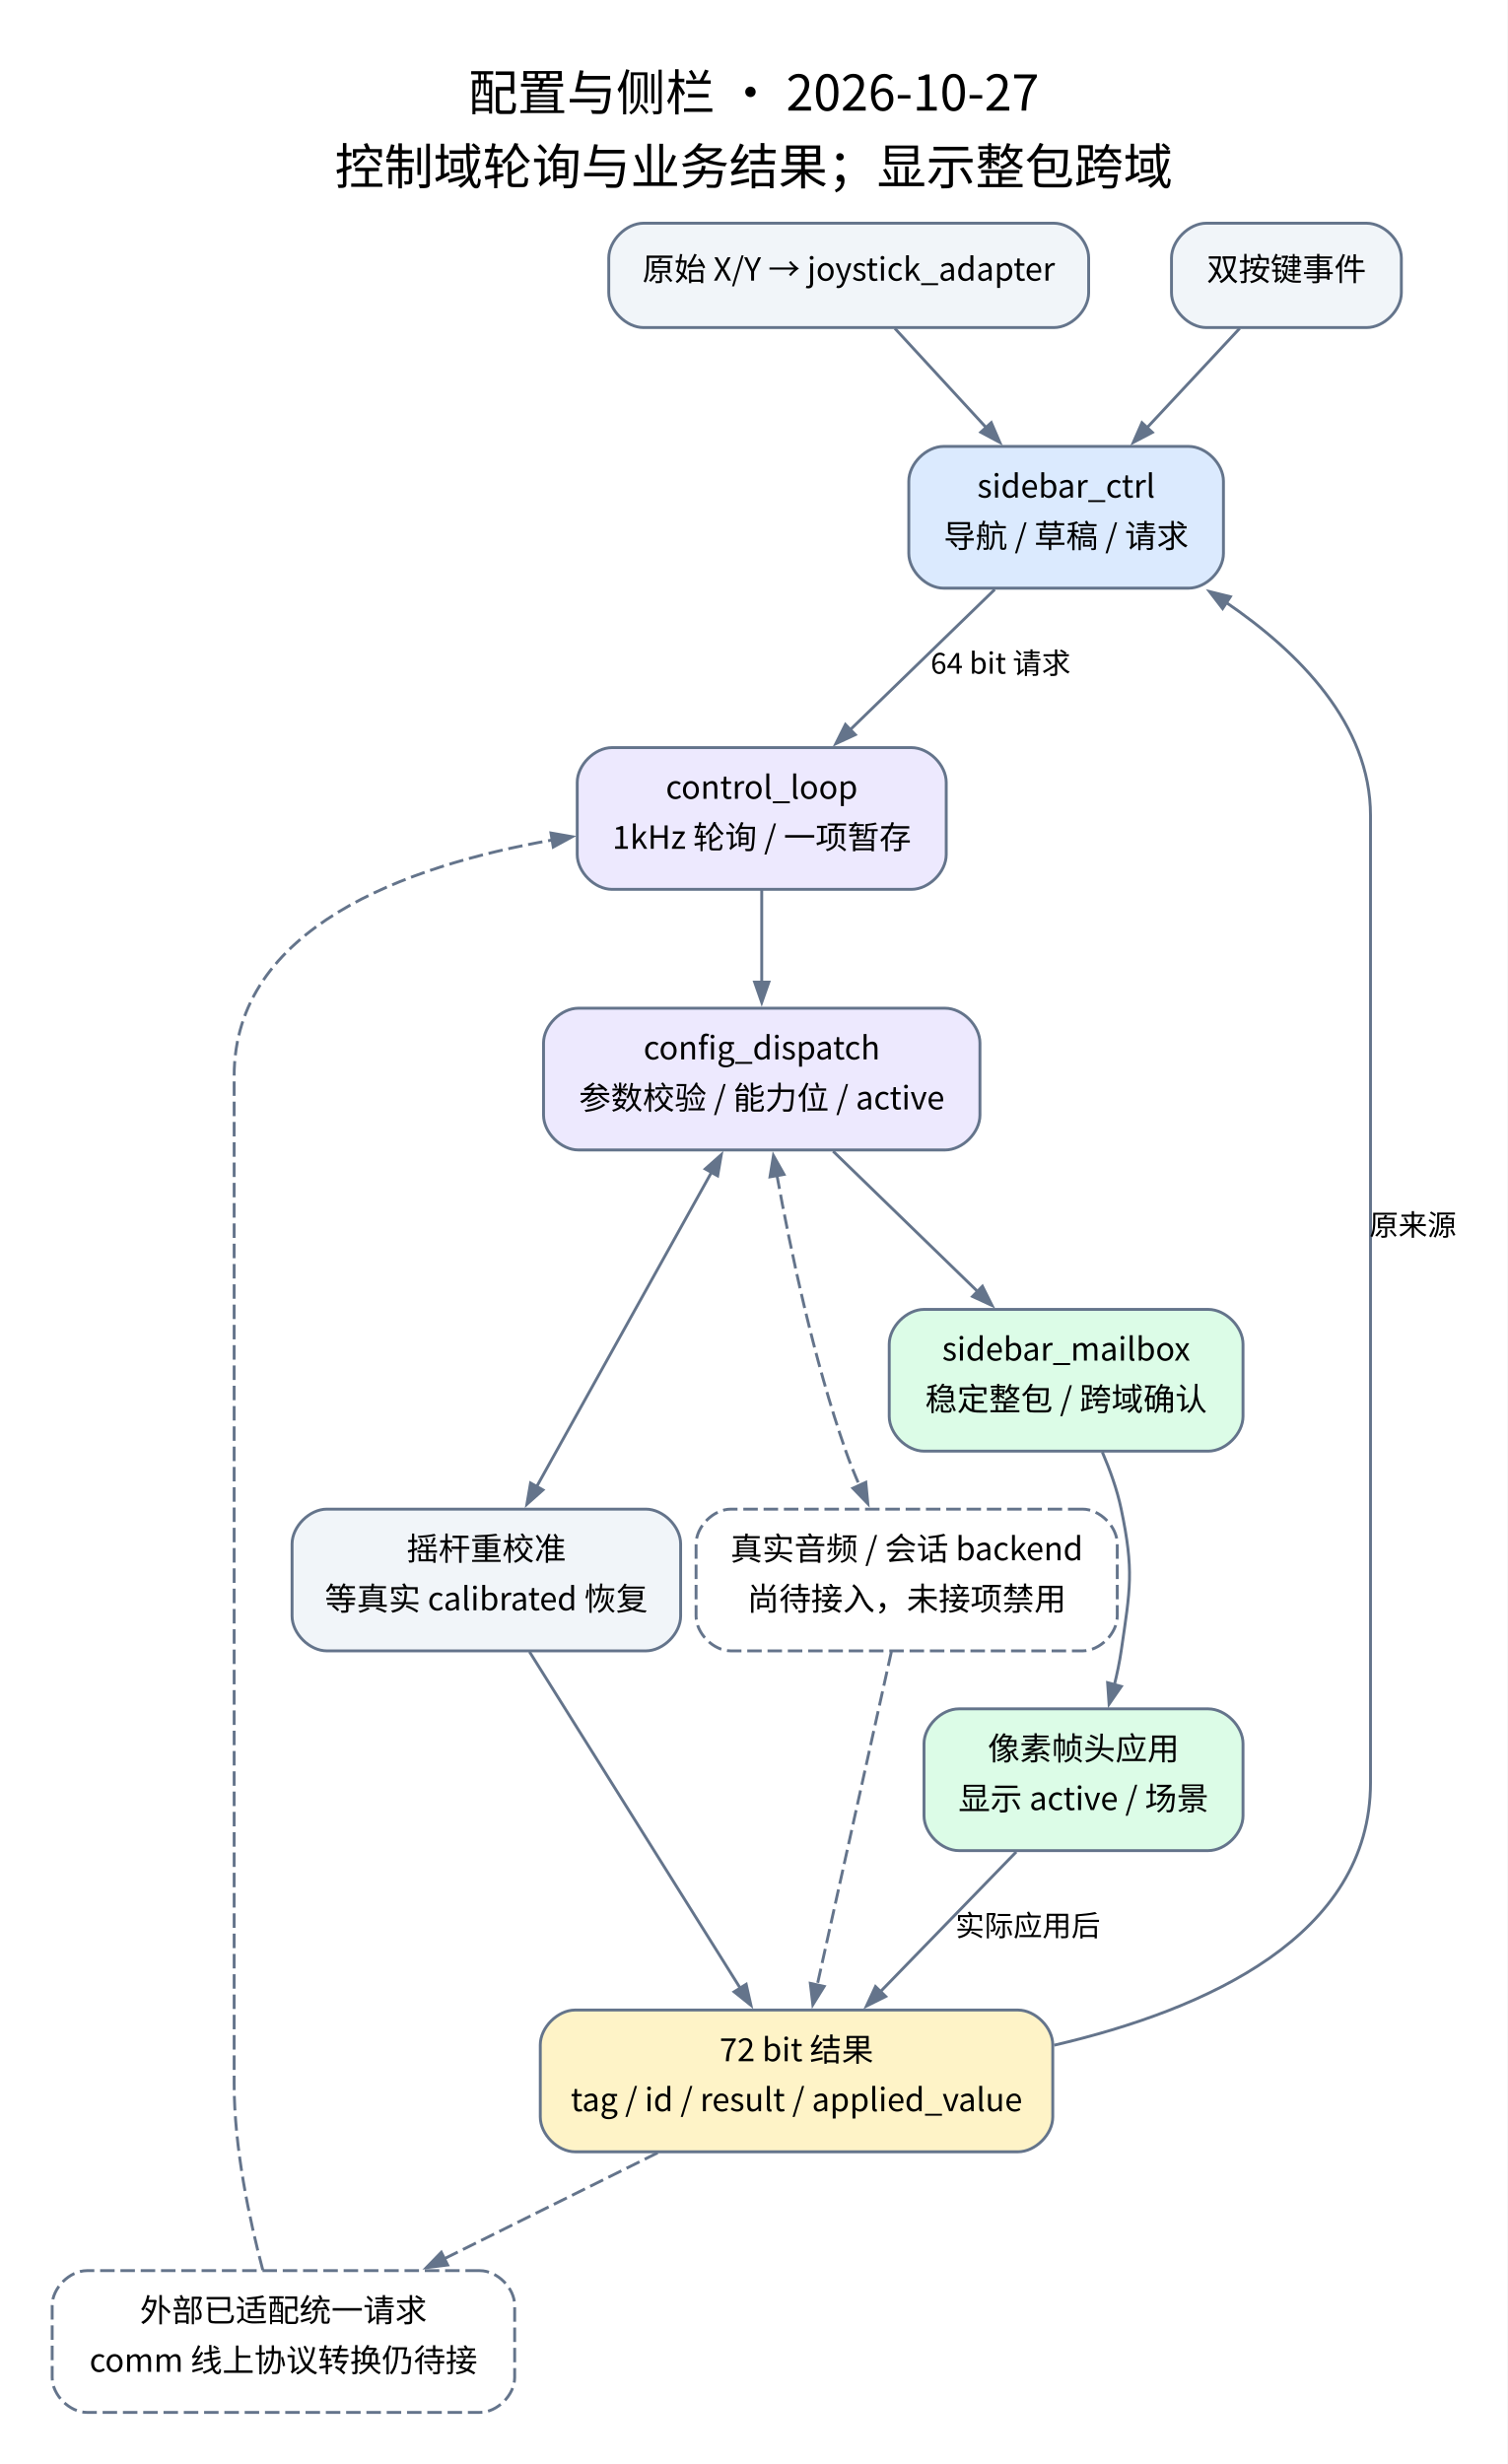
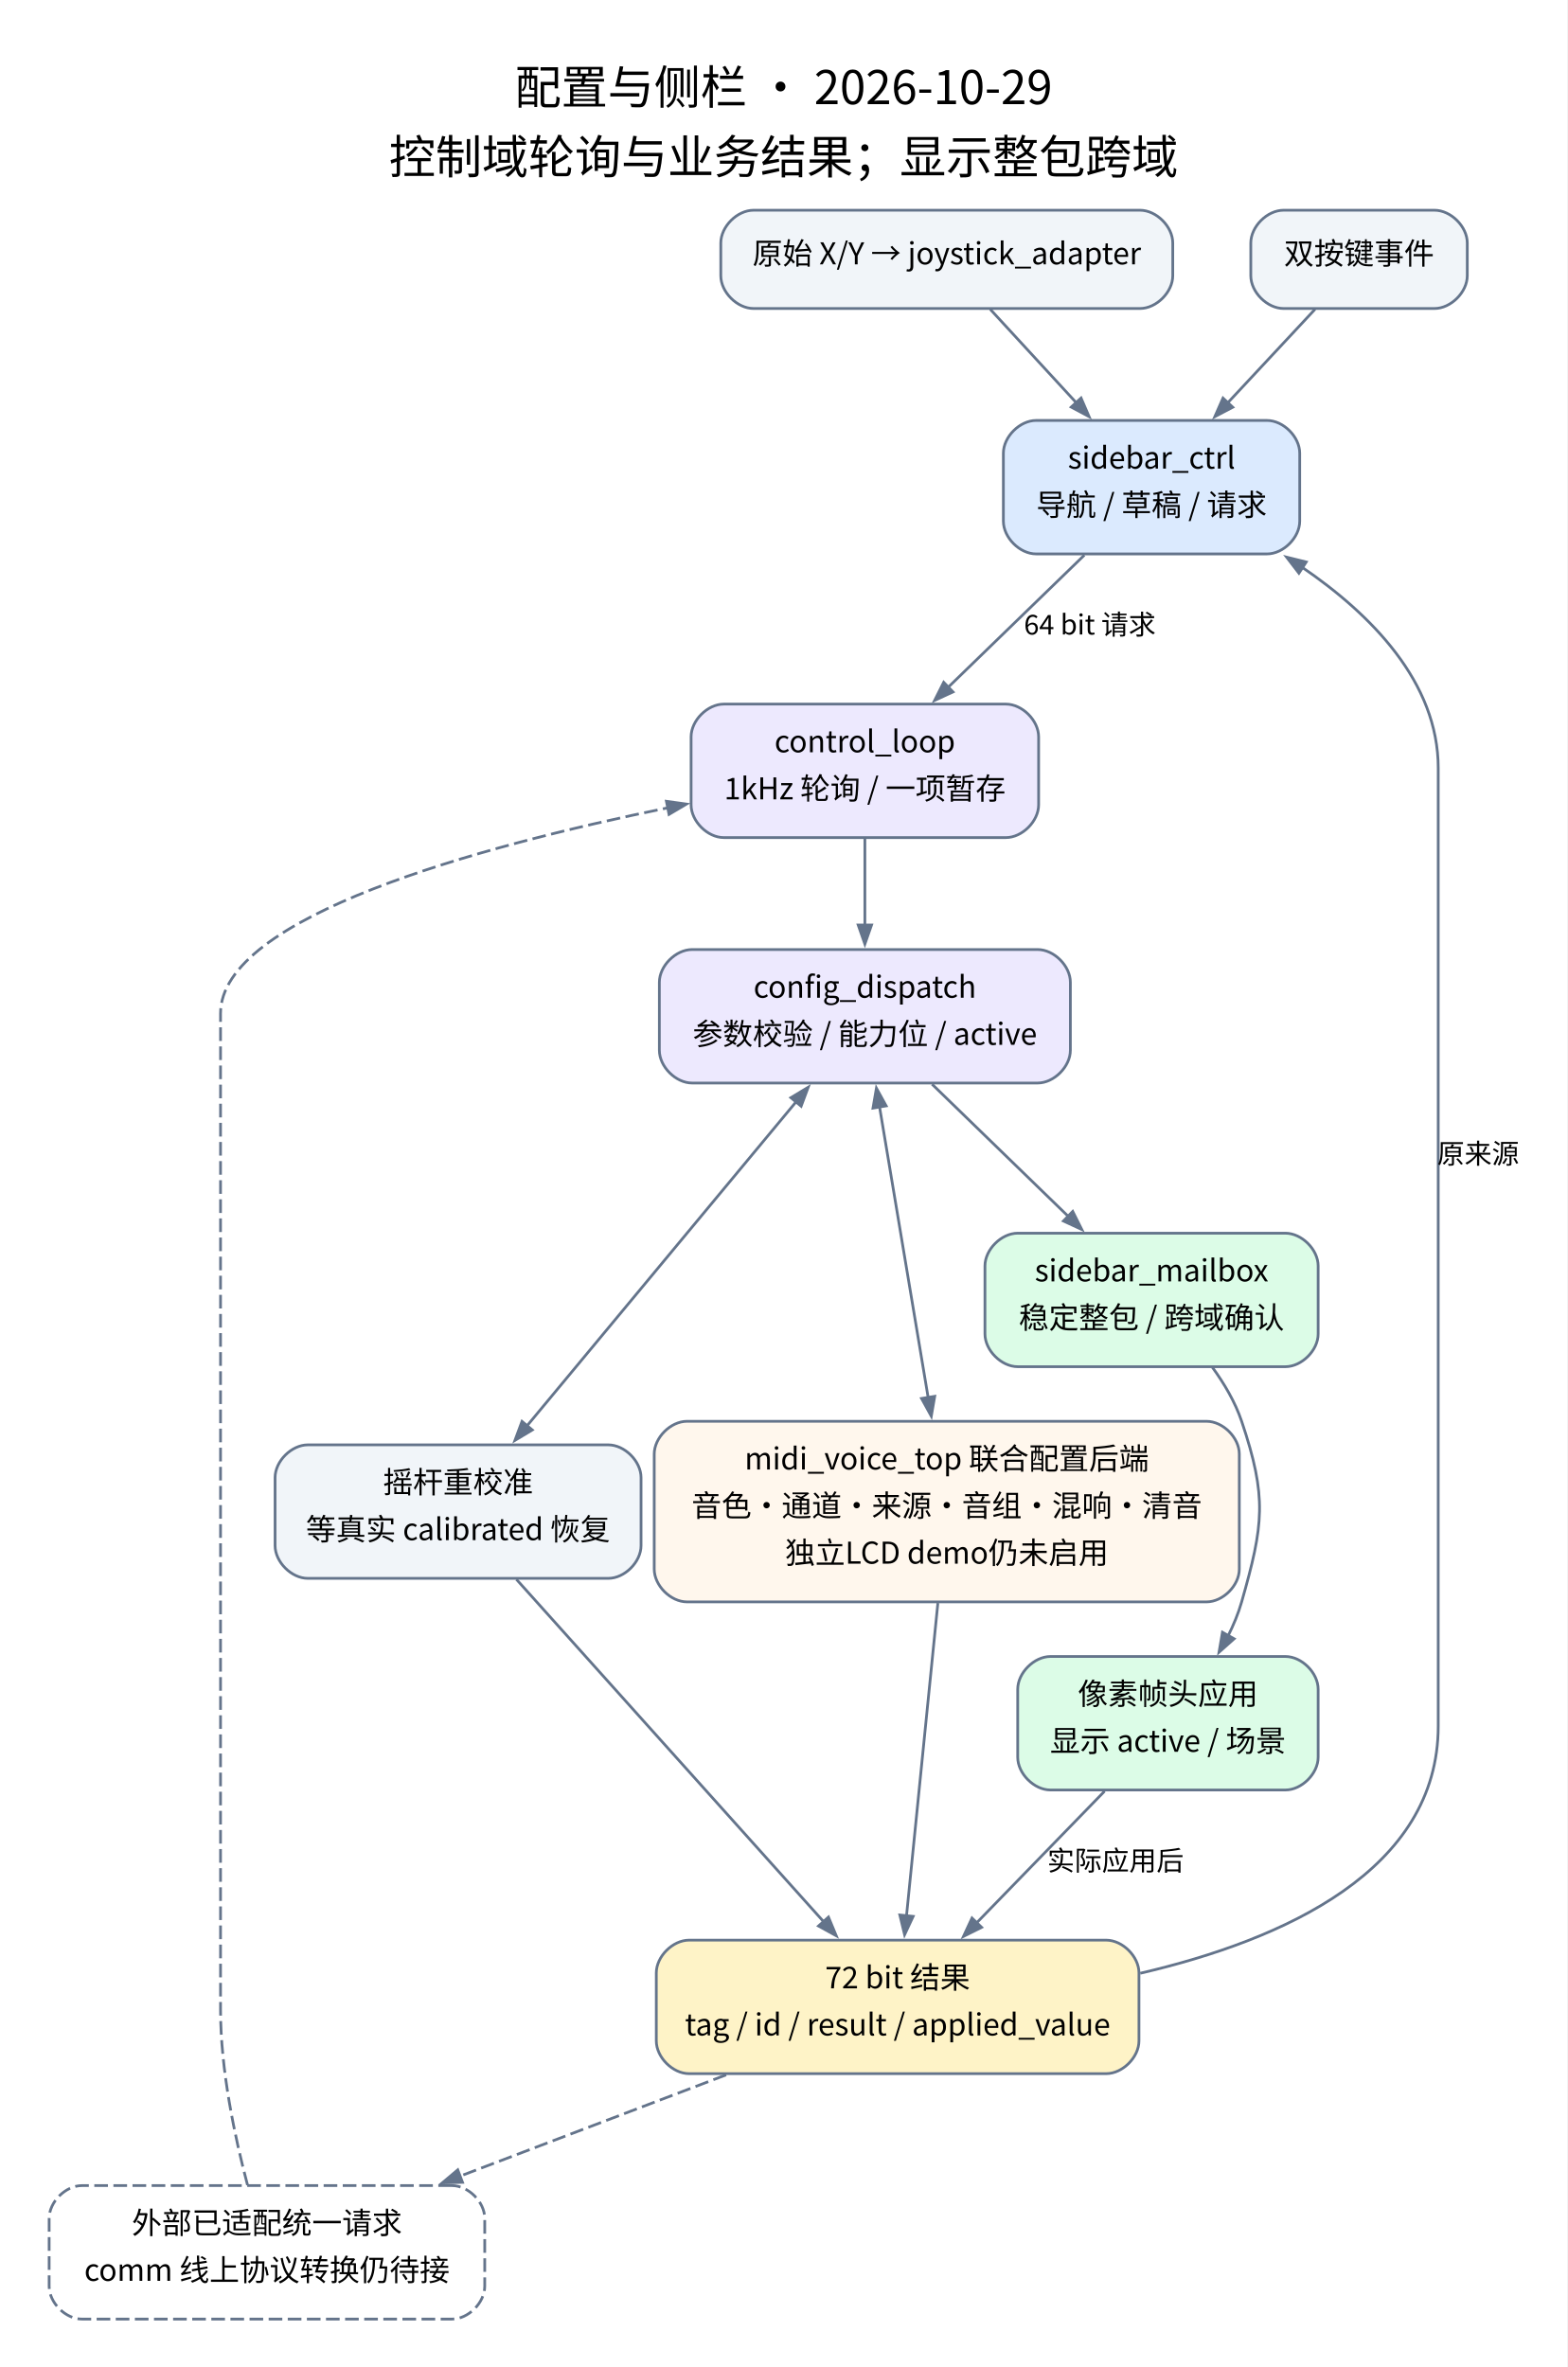
- <svg xmlns="http://www.w3.org/2000/svg" width="520pt" height="850pt" viewBox="0.00 0.00 520.00 850.00">
-   <g id="graph0" class="graph" transform="scale(1 1) rotate(0) translate(18 832.2)">
-     <polygon fill="white" stroke="none" points="-18,18 -18,-832.2 502.02,-832.2 502.02,18 -18,18" />
-     <text xml:space="preserve" text-anchor="middle" x="242.01" y="-794.05" font-family="Noto Sans CJK SC" font-size="17.00">配置与侧栏 · 2026-10-27</text>
-     <text xml:space="preserve" text-anchor="middle" x="242.01" y="-768.55" font-family="Noto Sans CJK SC" font-size="17.00">控制域轮询与业务结果；显示整包跨域</text>
+ <svg xmlns="http://www.w3.org/2000/svg" width="574pt" height="867pt" viewBox="0.00 0.00 574.00 867.00">
+   <g id="graph0" class="graph" transform="scale(1 1) rotate(0) translate(18 849.45)">
+     <polygon fill="white" stroke="none" points="-18,18 -18,-849.45 556.02,-849.45 556.02,18 -18,18" />
+     <text xml:space="preserve" text-anchor="middle" x="269.01" y="-811.3" font-family="Noto Sans CJK SC" font-size="17.00">配置与侧栏 · 2026-10-29</text>
+     <text xml:space="preserve" text-anchor="middle" x="269.01" y="-785.8" font-family="Noto Sans CJK SC" font-size="17.00">控制域轮询与业务结果；显示整包跨域</text>
    <g id="node1" class="node">
-       <path fill="#f1f5f9" stroke="#64748b" d="M345.54,-755.2C345.54,-755.2 204,-755.2 204,-755.2 198,-755.2 192,-749.2 192,-743.2 192,-743.2 192,-731.2 192,-731.2 192,-725.2 198,-719.2 204,-719.2 204,-719.2 345.54,-719.2 345.54,-719.2 351.54,-719.2 357.54,-725.2 357.54,-731.2 357.54,-731.2 357.54,-743.2 357.54,-743.2 357.54,-749.2 351.54,-755.2 345.54,-755.2" />
-       <text xml:space="preserve" text-anchor="middle" x="274.77" y="-735.38" font-family="Noto Sans CJK SC" font-size="11.00">原始 X/Y → joystick_adapter</text>
+       <path fill="#f1f5f9" stroke="#64748b" d="M399.54,-772.45C399.54,-772.45 258,-772.45 258,-772.45 252,-772.45 246,-766.45 246,-760.45 246,-760.45 246,-748.45 246,-748.45 246,-742.45 252,-736.45 258,-736.45 258,-736.45 399.54,-736.45 399.54,-736.45 405.54,-736.45 411.54,-742.45 411.54,-748.45 411.54,-748.45 411.54,-760.45 411.54,-760.45 411.54,-766.45 405.54,-772.45 399.54,-772.45" />
+       <text xml:space="preserve" text-anchor="middle" x="328.77" y="-752.63" font-family="Noto Sans CJK SC" font-size="11.00">原始 X/Y → joystick_adapter</text>
    </g>
    <g id="node3" class="node">
-       <path fill="#dbeafe" stroke="#64748b" d="M392.04,-678.2C392.04,-678.2 307.5,-678.2 307.5,-678.2 301.5,-678.2 295.5,-672.2 295.5,-666.2 295.5,-666.2 295.5,-641.3 295.5,-641.3 295.5,-635.3 301.5,-629.3 307.5,-629.3 307.5,-629.3 392.04,-629.3 392.04,-629.3 398.04,-629.3 404.04,-635.3 404.04,-641.3 404.04,-641.3 404.04,-666.2 404.04,-666.2 404.04,-672.2 398.04,-678.2 392.04,-678.2" />
-       <text xml:space="preserve" text-anchor="middle" x="349.77" y="-660.55" font-family="Noto Sans CJK SC" font-size="11.00">sidebar_ctrl</text>
-       <text xml:space="preserve" text-anchor="middle" x="349.77" y="-643.3" font-family="Noto Sans CJK SC" font-size="11.00">导航 / 草稿 / 请求</text>
+       <path fill="#dbeafe" stroke="#64748b" d="M446.04,-695.45C446.04,-695.45 361.5,-695.45 361.5,-695.45 355.5,-695.45 349.5,-689.45 349.5,-683.45 349.5,-683.45 349.5,-658.55 349.5,-658.55 349.5,-652.55 355.5,-646.55 361.5,-646.55 361.5,-646.55 446.04,-646.55 446.04,-646.55 452.04,-646.55 458.04,-652.55 458.04,-658.55 458.04,-658.55 458.04,-683.45 458.04,-683.45 458.04,-689.45 452.04,-695.45 446.04,-695.45" />
+       <text xml:space="preserve" text-anchor="middle" x="403.77" y="-677.8" font-family="Noto Sans CJK SC" font-size="11.00">sidebar_ctrl</text>
+       <text xml:space="preserve" text-anchor="middle" x="403.77" y="-660.55" font-family="Noto Sans CJK SC" font-size="11.00">导航 / 草稿 / 请求</text>
    </g>
    <g id="edge1" class="edge">
-       <path fill="none" stroke="#64748b" d="M290.68,-718.93C299.82,-709 311.56,-696.25 322.16,-684.73" />
-       <polygon fill="#64748b" stroke="#64748b" points="323.95,-686.41 326.89,-679.6 320.34,-683.09 323.95,-686.41" />
+       <path fill="none" stroke="#64748b" d="M344.68,-736.18C353.82,-726.25 365.56,-713.5 376.16,-701.98" />
+       <polygon fill="#64748b" stroke="#64748b" points="377.95,-703.66 380.89,-696.85 374.34,-700.34 377.95,-703.66" />
    </g>
    <g id="node2" class="node">
-       <path fill="#f1f5f9" stroke="#64748b" d="M453.41,-755.2C453.41,-755.2 398.12,-755.2 398.12,-755.2 392.12,-755.2 386.12,-749.2 386.12,-743.2 386.12,-743.2 386.12,-731.2 386.12,-731.2 386.12,-725.2 392.12,-719.2 398.12,-719.2 398.12,-719.2 453.41,-719.2 453.41,-719.2 459.41,-719.2 465.41,-725.2 465.41,-731.2 465.41,-731.2 465.41,-743.2 465.41,-743.2 465.41,-749.2 459.41,-755.2 453.41,-755.2" />
-       <text xml:space="preserve" text-anchor="middle" x="425.77" y="-735.38" font-family="Noto Sans CJK SC" font-size="11.00">双按键事件</text>
+       <path fill="#f1f5f9" stroke="#64748b" d="M507.41,-772.45C507.41,-772.45 452.12,-772.45 452.12,-772.45 446.12,-772.45 440.12,-766.45 440.12,-760.45 440.12,-760.45 440.12,-748.45 440.12,-748.45 440.12,-742.45 446.12,-736.45 452.12,-736.45 452.12,-736.45 507.41,-736.45 507.41,-736.45 513.41,-736.45 519.41,-742.45 519.41,-748.45 519.41,-748.45 519.41,-760.45 519.41,-760.45 519.41,-766.45 513.41,-772.45 507.41,-772.45" />
+       <text xml:space="preserve" text-anchor="middle" x="479.77" y="-752.63" font-family="Noto Sans CJK SC" font-size="11.00">双按键事件</text>
    </g>
    <g id="edge2" class="edge">
-       <path fill="none" stroke="#64748b" d="M409.65,-718.93C400.3,-708.91 388.27,-696.01 377.45,-684.41" />
-       <polygon fill="#64748b" stroke="#64748b" points="379.52,-683.04 372.95,-679.59 375.94,-686.38 379.52,-683.04" />
+       <path fill="none" stroke="#64748b" d="M463.65,-736.18C454.3,-726.16 442.27,-713.26 431.45,-701.66" />
+       <polygon fill="#64748b" stroke="#64748b" points="433.52,-700.29 426.95,-696.84 429.94,-703.63 433.52,-700.29" />
    </g>
    <g id="node5" class="node">
-       <path fill="#ede9fe" stroke="#64748b" d="M296.41,-574.3C296.41,-574.3 193.12,-574.3 193.12,-574.3 187.12,-574.3 181.12,-568.3 181.12,-562.3 181.12,-562.3 181.12,-537.4 181.12,-537.4 181.12,-531.4 187.12,-525.4 193.12,-525.4 193.12,-525.4 296.41,-525.4 296.41,-525.4 302.41,-525.4 308.41,-531.4 308.41,-537.4 308.41,-537.4 308.41,-562.3 308.41,-562.3 308.41,-568.3 302.41,-574.3 296.41,-574.3" />
-       <text xml:space="preserve" text-anchor="middle" x="244.77" y="-556.65" font-family="Noto Sans CJK SC" font-size="11.00">control_loop</text>
-       <text xml:space="preserve" text-anchor="middle" x="244.77" y="-539.4" font-family="Noto Sans CJK SC" font-size="11.00">1kHz 轮询 / 一项暂存</text>
+       <path fill="#ede9fe" stroke="#64748b" d="M350.41,-591.55C350.41,-591.55 247.12,-591.55 247.12,-591.55 241.12,-591.55 235.12,-585.55 235.12,-579.55 235.12,-579.55 235.12,-554.65 235.12,-554.65 235.12,-548.65 241.12,-542.65 247.12,-542.65 247.12,-542.65 350.41,-542.65 350.41,-542.65 356.41,-542.65 362.41,-548.65 362.41,-554.65 362.41,-554.65 362.41,-579.55 362.41,-579.55 362.41,-585.55 356.41,-591.55 350.41,-591.55" />
+       <text xml:space="preserve" text-anchor="middle" x="298.77" y="-573.9" font-family="Noto Sans CJK SC" font-size="11.00">control_loop</text>
+       <text xml:space="preserve" text-anchor="middle" x="298.77" y="-556.65" font-family="Noto Sans CJK SC" font-size="11.00">1kHz 轮询 / 一项暂存</text>
    </g>
    <g id="edge3" class="edge">
-       <path fill="none" stroke="#64748b" d="M325.15,-628.86C310.14,-614.29 290.85,-595.57 274.93,-580.12" />
-       <polygon fill="#64748b" stroke="#64748b" points="277.05,-578.76 270.32,-575.65 273.64,-582.28 277.05,-578.76" />
-       <text xml:space="preserve" text-anchor="middle" x="327.18" y="-599.8" font-family="Noto Sans CJK SC" font-size="10.00">64 bit 请求</text>
+       <path fill="none" stroke="#64748b" d="M379.15,-646.11C364.14,-631.54 344.85,-612.82 328.93,-597.37" />
+       <polygon fill="#64748b" stroke="#64748b" points="331.05,-596.01 324.32,-592.9 327.64,-599.53 331.05,-596.01" />
+       <text xml:space="preserve" text-anchor="middle" x="381.18" y="-617.05" font-family="Noto Sans CJK SC" font-size="10.00">64 bit 请求</text>
    </g>
    <g id="node4" class="node">
      <path fill="none" stroke="#64748b" stroke-dasharray="5,2" d="M147.54,-48.9C147.54,-48.9 12,-48.9 12,-48.9 6,-48.9 0,-42.9 0,-36.9 0,-36.9 0,-12 0,-12 0,-6 6,0 12,0 12,0 147.54,0 147.54,0 153.54,0 159.54,-6 159.54,-12 159.54,-12 159.54,-36.9 159.54,-36.9 159.54,-42.9 153.54,-48.9 147.54,-48.9" />
      <text xml:space="preserve" text-anchor="middle" x="79.77" y="-31.25" font-family="Noto Sans CJK SC" font-size="11.00">外部已适配统一请求</text>
      <text xml:space="preserve" text-anchor="middle" x="79.77" y="-14" font-family="Noto Sans CJK SC" font-size="11.00">comm 线上协议转换仍待接</text>
    </g>
    <g id="edge4" class="edge">
-       <path fill="none" stroke="#64748b" stroke-dasharray="5,2" d="M72.66,-49.09C68,-66.65 62.77,-91.28 62.77,-113.35 62.77,-460.95 62.77,-460.95 62.77,-460.95 62.77,-512.05 121.68,-533.46 172.46,-542.42" />
-       <polygon fill="#64748b" stroke="#64748b" points="172.06,-544.84 179.37,-543.56 172.86,-540 172.06,-544.84" />
+       <path fill="none" stroke="#64748b" stroke-dasharray="5,2" d="M72.66,-49.09C68,-66.65 62.77,-91.28 62.77,-113.35 62.77,-478.2 62.77,-478.2 62.77,-478.2 62.77,-513.6 157.18,-539.38 226.57,-553.55" />
+       <polygon fill="#64748b" stroke="#64748b" points="226.08,-555.95 233.42,-554.93 227.04,-551.15 226.08,-555.95" />
    </g>
    <g id="node6" class="node">
-       <path fill="#ede9fe" stroke="#64748b" d="M308.04,-484.4C308.04,-484.4 181.5,-484.4 181.5,-484.4 175.5,-484.4 169.5,-478.4 169.5,-472.4 169.5,-472.4 169.5,-447.5 169.5,-447.5 169.5,-441.5 175.5,-435.5 181.5,-435.5 181.5,-435.5 308.04,-435.5 308.04,-435.5 314.04,-435.5 320.04,-441.5 320.04,-447.5 320.04,-447.5 320.04,-472.4 320.04,-472.4 320.04,-478.4 314.04,-484.4 308.04,-484.4" />
-       <text xml:space="preserve" text-anchor="middle" x="244.77" y="-466.75" font-family="Noto Sans CJK SC" font-size="11.00">config_dispatch</text>
-       <text xml:space="preserve" text-anchor="middle" x="244.77" y="-449.5" font-family="Noto Sans CJK SC" font-size="11.00">参数校验 / 能力位 / active</text>
+       <path fill="#ede9fe" stroke="#64748b" d="M362.04,-501.65C362.04,-501.65 235.5,-501.65 235.5,-501.65 229.5,-501.65 223.5,-495.65 223.5,-489.65 223.5,-489.65 223.5,-464.75 223.5,-464.75 223.5,-458.75 229.5,-452.75 235.5,-452.75 235.5,-452.75 362.04,-452.75 362.04,-452.75 368.04,-452.75 374.04,-458.75 374.04,-464.75 374.04,-464.75 374.04,-489.65 374.04,-489.65 374.04,-495.65 368.04,-501.65 362.04,-501.65" />
+       <text xml:space="preserve" text-anchor="middle" x="298.77" y="-484" font-family="Noto Sans CJK SC" font-size="11.00">config_dispatch</text>
+       <text xml:space="preserve" text-anchor="middle" x="298.77" y="-466.75" font-family="Noto Sans CJK SC" font-size="11.00">参数校验 / 能力位 / active</text>
    </g>
    <g id="edge5" class="edge">
-       <path fill="none" stroke="#64748b" d="M244.77,-525.29C244.77,-515.42 244.77,-503.79 244.77,-493.15" />
-       <polygon fill="#64748b" stroke="#64748b" points="247.22,-493.39 244.77,-486.39 242.32,-493.39 247.22,-493.39" />
+       <path fill="none" stroke="#64748b" d="M298.77,-542.54C298.77,-532.67 298.77,-521.04 298.77,-510.4" />
+       <polygon fill="#64748b" stroke="#64748b" points="301.22,-510.64 298.77,-503.64 296.32,-510.64 301.22,-510.64" />
    </g>
    <g id="node7" class="node">
-       <path fill="#f1f5f9" stroke="#64748b" d="M204.79,-311.6C204.79,-311.6 94.75,-311.6 94.75,-311.6 88.75,-311.6 82.75,-305.6 82.75,-299.6 82.75,-299.6 82.75,-274.7 82.75,-274.7 82.75,-268.7 88.75,-262.7 94.75,-262.7 94.75,-262.7 204.79,-262.7 204.79,-262.7 210.79,-262.7 216.79,-268.7 216.79,-274.7 216.79,-274.7 216.79,-299.6 216.79,-299.6 216.79,-305.6 210.79,-311.6 204.79,-311.6" />
-       <text xml:space="preserve" text-anchor="middle" x="149.77" y="-293.95" font-family="Noto Sans CJK SC" font-size="11.00">摇杆重校准</text>
-       <text xml:space="preserve" text-anchor="middle" x="149.77" y="-276.7" font-family="Noto Sans CJK SC" font-size="11.00">等真实 calibrated 恢复</text>
+       <path fill="#f1f5f9" stroke="#64748b" d="M204.79,-320.22C204.79,-320.22 94.75,-320.22 94.75,-320.22 88.75,-320.22 82.75,-314.22 82.75,-308.22 82.75,-308.22 82.75,-283.32 82.75,-283.32 82.75,-277.32 88.75,-271.32 94.75,-271.32 94.75,-271.32 204.79,-271.32 204.79,-271.32 210.79,-271.32 216.79,-277.32 216.79,-283.32 216.79,-283.32 216.79,-308.22 216.79,-308.22 216.79,-314.22 210.79,-320.22 204.79,-320.22" />
+       <text xml:space="preserve" text-anchor="middle" x="149.77" y="-302.57" font-family="Noto Sans CJK SC" font-size="11.00">摇杆重校准</text>
+       <text xml:space="preserve" text-anchor="middle" x="149.77" y="-285.32" font-family="Noto Sans CJK SC" font-size="11.00">等真实 calibrated 恢复</text>
    </g>
    <g id="edge6" class="edge">
-       <path fill="none" stroke="#64748b" d="M227.54,-427.98C210.36,-397.09 184.13,-349.93 166.96,-319.06" />
-       <polygon fill="#64748b" stroke="#64748b" points="225.28,-428.95 230.82,-433.88 229.56,-426.57 225.28,-428.95" />
-       <polygon fill="#64748b" stroke="#64748b" points="169.3,-318.22 163.76,-313.29 165.02,-320.6 169.3,-318.22" />
+       <path fill="none" stroke="#64748b" d="M273.74,-446.06C246.27,-412.98 202.43,-360.18 174.91,-327.05" />
+       <polygon fill="#64748b" stroke="#64748b" points="271.66,-447.39 278.02,-451.21 275.43,-444.26 271.66,-447.39" />
+       <polygon fill="#64748b" stroke="#64748b" points="176.96,-325.68 170.6,-321.86 173.19,-328.81 176.96,-325.68" />
    </g>
    <g id="node8" class="node">
-       <path fill="none" stroke="#64748b" stroke-dasharray="5,2" d="M355.41,-311.6C355.41,-311.6 234.12,-311.6 234.12,-311.6 228.12,-311.6 222.12,-305.6 222.12,-299.6 222.12,-299.6 222.12,-274.7 222.12,-274.7 222.12,-268.7 228.12,-262.7 234.12,-262.7 234.12,-262.7 355.41,-262.7 355.41,-262.7 361.41,-262.7 367.41,-268.7 367.41,-274.7 367.41,-274.7 367.41,-299.6 367.41,-299.6 367.41,-305.6 361.41,-311.6 355.41,-311.6" />
-       <text xml:space="preserve" text-anchor="middle" x="294.77" y="-293.95" font-family="Noto Sans CJK SC" font-size="11.00">真实音频 / 会话 backend</text>
-       <text xml:space="preserve" text-anchor="middle" x="294.77" y="-276.7" font-family="Noto Sans CJK SC" font-size="11.00">尚待接入，未接项禁用</text>
+       <path fill="#fff7ed" stroke="#64748b" d="M423.91,-328.85C423.91,-328.85 233.62,-328.85 233.62,-328.85 227.62,-328.85 221.62,-322.85 221.62,-316.85 221.62,-316.85 221.62,-274.7 221.62,-274.7 221.62,-268.7 227.62,-262.7 233.62,-262.7 233.62,-262.7 423.91,-262.7 423.91,-262.7 429.91,-262.7 435.91,-268.7 435.91,-274.7 435.91,-274.7 435.91,-316.85 435.91,-316.85 435.91,-322.85 429.91,-328.85 423.91,-328.85" />
+       <text xml:space="preserve" text-anchor="middle" x="328.77" y="-311.2" font-family="Noto Sans CJK SC" font-size="11.00">midi_voice_top 联合配置后端</text>
+       <text xml:space="preserve" text-anchor="middle" x="328.77" y="-293.95" font-family="Noto Sans CJK SC" font-size="11.00">音色·通道·来源·音组·混响·清音</text>
+       <text xml:space="preserve" text-anchor="middle" x="328.77" y="-276.7" font-family="Noto Sans CJK SC" font-size="11.00">独立LCD demo仍未启用</text>
    </g>
    <g id="edge7" class="edge">
-       <path fill="none" stroke="#64748b" stroke-dasharray="5,2" d="M249.97,-426.98C254.71,-400.88 262.67,-363.27 273.77,-331.6 275.15,-327.65 276.8,-323.59 278.55,-319.6" />
-       <polygon fill="#64748b" stroke="#64748b" points="247.62,-426.22 248.81,-433.54 252.45,-427.07 247.62,-426.22" />
-       <polygon fill="#64748b" stroke="#64748b" points="280.67,-320.85 281.37,-313.47 276.22,-318.81 280.67,-320.85" />
+       <path fill="none" stroke="#64748b" d="M304.13,-444.12C309.11,-414.33 316.55,-369.85 321.95,-337.56" />
+       <polygon fill="#64748b" stroke="#64748b" points="301.74,-443.57 303,-450.88 306.57,-444.38 301.74,-443.57" />
+       <polygon fill="#64748b" stroke="#64748b" points="324.36,-338.01 323.1,-330.71 319.53,-337.21 324.36,-338.01" />
    </g>
    <g id="node9" class="node">
-       <path fill="#dcfce7" stroke="#64748b" d="M398.79,-380.5C398.79,-380.5 300.75,-380.5 300.75,-380.5 294.75,-380.5 288.75,-374.5 288.75,-368.5 288.75,-368.5 288.75,-343.6 288.75,-343.6 288.75,-337.6 294.75,-331.6 300.75,-331.6 300.75,-331.6 398.79,-331.6 398.79,-331.6 404.79,-331.6 410.79,-337.6 410.79,-343.6 410.79,-343.6 410.79,-368.5 410.79,-368.5 410.79,-374.5 404.79,-380.5 398.79,-380.5" />
-       <text xml:space="preserve" text-anchor="middle" x="349.77" y="-362.85" font-family="Noto Sans CJK SC" font-size="11.00">sidebar_mailbox</text>
-       <text xml:space="preserve" text-anchor="middle" x="349.77" y="-345.6" font-family="Noto Sans CJK SC" font-size="11.00">稳定整包 / 跨域确认</text>
+       <path fill="#dcfce7" stroke="#64748b" d="M452.79,-397.75C452.79,-397.75 354.75,-397.75 354.75,-397.75 348.75,-397.75 342.75,-391.75 342.75,-385.75 342.75,-385.75 342.75,-360.85 342.75,-360.85 342.75,-354.85 348.75,-348.85 354.75,-348.85 354.75,-348.85 452.79,-348.85 452.79,-348.85 458.79,-348.85 464.79,-354.85 464.79,-360.85 464.79,-360.85 464.79,-385.75 464.79,-385.75 464.79,-391.75 458.79,-397.75 452.79,-397.75" />
+       <text xml:space="preserve" text-anchor="middle" x="403.77" y="-380.1" font-family="Noto Sans CJK SC" font-size="11.00">sidebar_mailbox</text>
+       <text xml:space="preserve" text-anchor="middle" x="403.77" y="-362.85" font-family="Noto Sans CJK SC" font-size="11.00">稳定整包 / 跨域确认</text>
    </g>
    <g id="edge8" class="edge">
-       <path fill="none" stroke="#64748b" d="M269.39,-435.06C284.4,-420.49 303.69,-401.77 319.61,-386.32" />
-       <polygon fill="#64748b" stroke="#64748b" points="320.9,-388.48 324.22,-381.85 317.49,-384.96 320.9,-388.48" />
+       <path fill="none" stroke="#64748b" d="M323.39,-452.31C338.4,-437.74 357.69,-419.02 373.61,-403.57" />
+       <polygon fill="#64748b" stroke="#64748b" points="374.9,-405.73 378.22,-399.1 371.49,-402.21 374.9,-405.73" />
    </g>
    <g id="node11" class="node">
-       <path fill="#fef3c7" stroke="#64748b" d="M333.16,-138.8C333.16,-138.8 180.38,-138.8 180.38,-138.8 174.38,-138.8 168.38,-132.8 168.38,-126.8 168.38,-126.8 168.38,-101.9 168.38,-101.9 168.38,-95.9 174.38,-89.9 180.38,-89.9 180.38,-89.9 333.16,-89.9 333.16,-89.9 339.16,-89.9 345.16,-95.9 345.16,-101.9 345.16,-101.9 345.16,-126.8 345.16,-126.8 345.16,-132.8 339.16,-138.8 333.16,-138.8" />
-       <text xml:space="preserve" text-anchor="middle" x="256.77" y="-121.15" font-family="Noto Sans CJK SC" font-size="11.00">72 bit 结果</text>
-       <text xml:space="preserve" text-anchor="middle" x="256.77" y="-103.9" font-family="Noto Sans CJK SC" font-size="11.00">tag / id / result / applied_value</text>
+       <path fill="#fef3c7" stroke="#64748b" d="M387.16,-138.8C387.16,-138.8 234.38,-138.8 234.38,-138.8 228.38,-138.8 222.38,-132.8 222.38,-126.8 222.38,-126.8 222.38,-101.9 222.38,-101.9 222.38,-95.9 228.38,-89.9 234.38,-89.9 234.38,-89.9 387.16,-89.9 387.16,-89.9 393.16,-89.9 399.16,-95.9 399.16,-101.9 399.16,-101.9 399.16,-126.8 399.16,-126.8 399.16,-132.8 393.16,-138.8 387.16,-138.8" />
+       <text xml:space="preserve" text-anchor="middle" x="310.77" y="-121.15" font-family="Noto Sans CJK SC" font-size="11.00">72 bit 结果</text>
+       <text xml:space="preserve" text-anchor="middle" x="310.77" y="-103.9" font-family="Noto Sans CJK SC" font-size="11.00">tag / id / result / applied_value</text>
    </g>
    <g id="edge11" class="edge">
-       <path fill="none" stroke="#64748b" d="M164.65,-262.4C183.68,-232.02 216.67,-179.36 237.58,-145.99" />
-       <polygon fill="#64748b" stroke="#64748b" points="239.4,-147.69 241.04,-140.45 235.25,-145.09 239.4,-147.69" />
+       <path fill="none" stroke="#64748b" d="M171.15,-270.95C200.14,-238.64 251.92,-180.93 283.63,-145.6" />
+       <polygon fill="#64748b" stroke="#64748b" points="285.44,-147.25 288.29,-140.4 281.79,-143.98 285.44,-147.25" />
    </g>
    <g id="edge12" class="edge">
-       <path fill="none" stroke="#64748b" stroke-dasharray="5,2" d="M289.49,-262.4C282.81,-232.4 271.3,-180.67 263.87,-147.25" />
-       <polygon fill="#64748b" stroke="#64748b" points="266.31,-146.95 262.4,-140.65 261.53,-148.01 266.31,-146.95" />
+       <path fill="none" stroke="#64748b" d="M325.51,-262.28C322.25,-229.74 317.25,-179.97 314,-147.54" />
+       <polygon fill="#64748b" stroke="#64748b" points="316.46,-147.51 313.32,-140.79 311.58,-148 316.46,-147.51" />
    </g>
    <g id="node10" class="node">
-       <path fill="#dcfce7" stroke="#64748b" d="M398.79,-242.7C398.79,-242.7 312.75,-242.7 312.75,-242.7 306.75,-242.7 300.75,-236.7 300.75,-230.7 300.75,-230.7 300.75,-205.8 300.75,-205.8 300.75,-199.8 306.75,-193.8 312.75,-193.8 312.75,-193.8 398.79,-193.8 398.79,-193.8 404.79,-193.8 410.79,-199.8 410.79,-205.8 410.79,-205.8 410.79,-230.7 410.79,-230.7 410.79,-236.7 404.79,-242.7 398.79,-242.7" />
-       <text xml:space="preserve" text-anchor="middle" x="355.77" y="-225.05" font-family="Noto Sans CJK SC" font-size="11.00">像素帧头应用</text>
-       <text xml:space="preserve" text-anchor="middle" x="355.77" y="-207.8" font-family="Noto Sans CJK SC" font-size="11.00">显示 active / 场景</text>
+       <path fill="#dcfce7" stroke="#64748b" d="M452.79,-242.7C452.79,-242.7 366.75,-242.7 366.75,-242.7 360.75,-242.7 354.75,-236.7 354.75,-230.7 354.75,-230.7 354.75,-205.8 354.75,-205.8 354.75,-199.8 360.75,-193.8 366.75,-193.8 366.75,-193.8 452.79,-193.8 452.79,-193.8 458.79,-193.8 464.79,-199.8 464.79,-205.8 464.79,-205.8 464.79,-230.7 464.79,-230.7 464.79,-236.7 458.79,-242.7 452.79,-242.7" />
+       <text xml:space="preserve" text-anchor="middle" x="409.77" y="-225.05" font-family="Noto Sans CJK SC" font-size="11.00">像素帧头应用</text>
+       <text xml:space="preserve" text-anchor="middle" x="409.77" y="-207.8" font-family="Noto Sans CJK SC" font-size="11.00">显示 active / 场景</text>
    </g>
    <g id="edge9" class="edge">
-       <path fill="none" stroke="#64748b" d="M362.26,-331.28C364.94,-325.04 367.39,-318.21 368.77,-311.6 373.22,-290.33 371.92,-284.2 368.77,-262.7 368.2,-258.81 367.36,-254.79 366.38,-250.84" />
-       <polygon fill="#64748b" stroke="#64748b" points="368.81,-250.44 364.59,-244.33 364.08,-251.73 368.81,-250.44" />
+       <path fill="none" stroke="#64748b" d="M426.03,-348.65C430.43,-342.62 434.41,-335.85 436.77,-328.85 446.15,-300.99 444.84,-290.97 436.77,-262.7 435.55,-258.43 433.78,-254.17 431.72,-250.08" />
+       <polygon fill="#64748b" stroke="#64748b" points="434.02,-249.19 428.48,-244.26 429.74,-251.57 434.02,-249.19" />
    </g>
    <g id="edge10" class="edge">
-       <path fill="none" stroke="#64748b" d="M332.56,-193.36C318.53,-178.92 300.54,-160.4 285.6,-145.03" />
-       <polygon fill="#64748b" stroke="#64748b" points="287.53,-143.49 280.89,-140.18 284.01,-146.9 287.53,-143.49" />
-       <text xml:space="preserve" text-anchor="middle" x="336.57" y="-164.3" font-family="Noto Sans CJK SC" font-size="10.00">实际应用后</text>
+       <path fill="none" stroke="#64748b" d="M386.56,-193.36C372.53,-178.92 354.54,-160.4 339.6,-145.03" />
+       <polygon fill="#64748b" stroke="#64748b" points="341.53,-143.49 334.89,-140.18 338.01,-146.9 341.53,-143.49" />
+       <text xml:space="preserve" text-anchor="middle" x="390.57" y="-164.3" font-family="Noto Sans CJK SC" font-size="10.00">实际应用后</text>
    </g>
    <g id="edge13" class="edge">
-       <path fill="none" stroke="#64748b" d="M345.63,-126.67C398.27,-138.92 454.77,-164.38 454.77,-217.25 454.77,-550.85 454.77,-550.85 454.77,-550.85 454.77,-582.33 430.16,-607.21 404.78,-624.51" />
-       <polygon fill="#64748b" stroke="#64748b" points="403.75,-622.25 399.23,-628.13 406.43,-626.35 403.75,-622.25" />
-       <text xml:space="preserve" text-anchor="middle" x="469.39" y="-406" font-family="Noto Sans CJK SC" font-size="10.00">原来源</text>
+       <path fill="none" stroke="#64748b" d="M399.63,-126.67C452.27,-138.92 508.77,-164.38 508.77,-217.25 508.77,-568.1 508.77,-568.1 508.77,-568.1 508.77,-599.58 484.16,-624.46 458.78,-641.76" />
+       <polygon fill="#64748b" stroke="#64748b" points="457.75,-639.5 453.23,-645.38 460.43,-643.6 457.75,-639.5" />
+       <text xml:space="preserve" text-anchor="middle" x="523.39" y="-423.25" font-family="Noto Sans CJK SC" font-size="10.00">原来源</text>
    </g>
    <g id="edge14" class="edge">
-       <path fill="none" stroke="#64748b" stroke-dasharray="5,2" d="M208.87,-89.56C186.14,-78.28 158.86,-64.73 135.24,-53" />
-       <polygon fill="#64748b" stroke="#64748b" points="136.42,-50.85 129.06,-49.93 134.24,-55.24 136.42,-50.85" />
+       <path fill="none" stroke="#64748b" stroke-dasharray="5,2" d="M247.95,-89.45C217.78,-77.96 181.5,-64.16 150.37,-52.31" />
+       <polygon fill="#64748b" stroke="#64748b" points="151.4,-50.09 143.99,-49.89 149.66,-54.67 151.4,-50.09" />
    </g>
  </g>
</svg>
